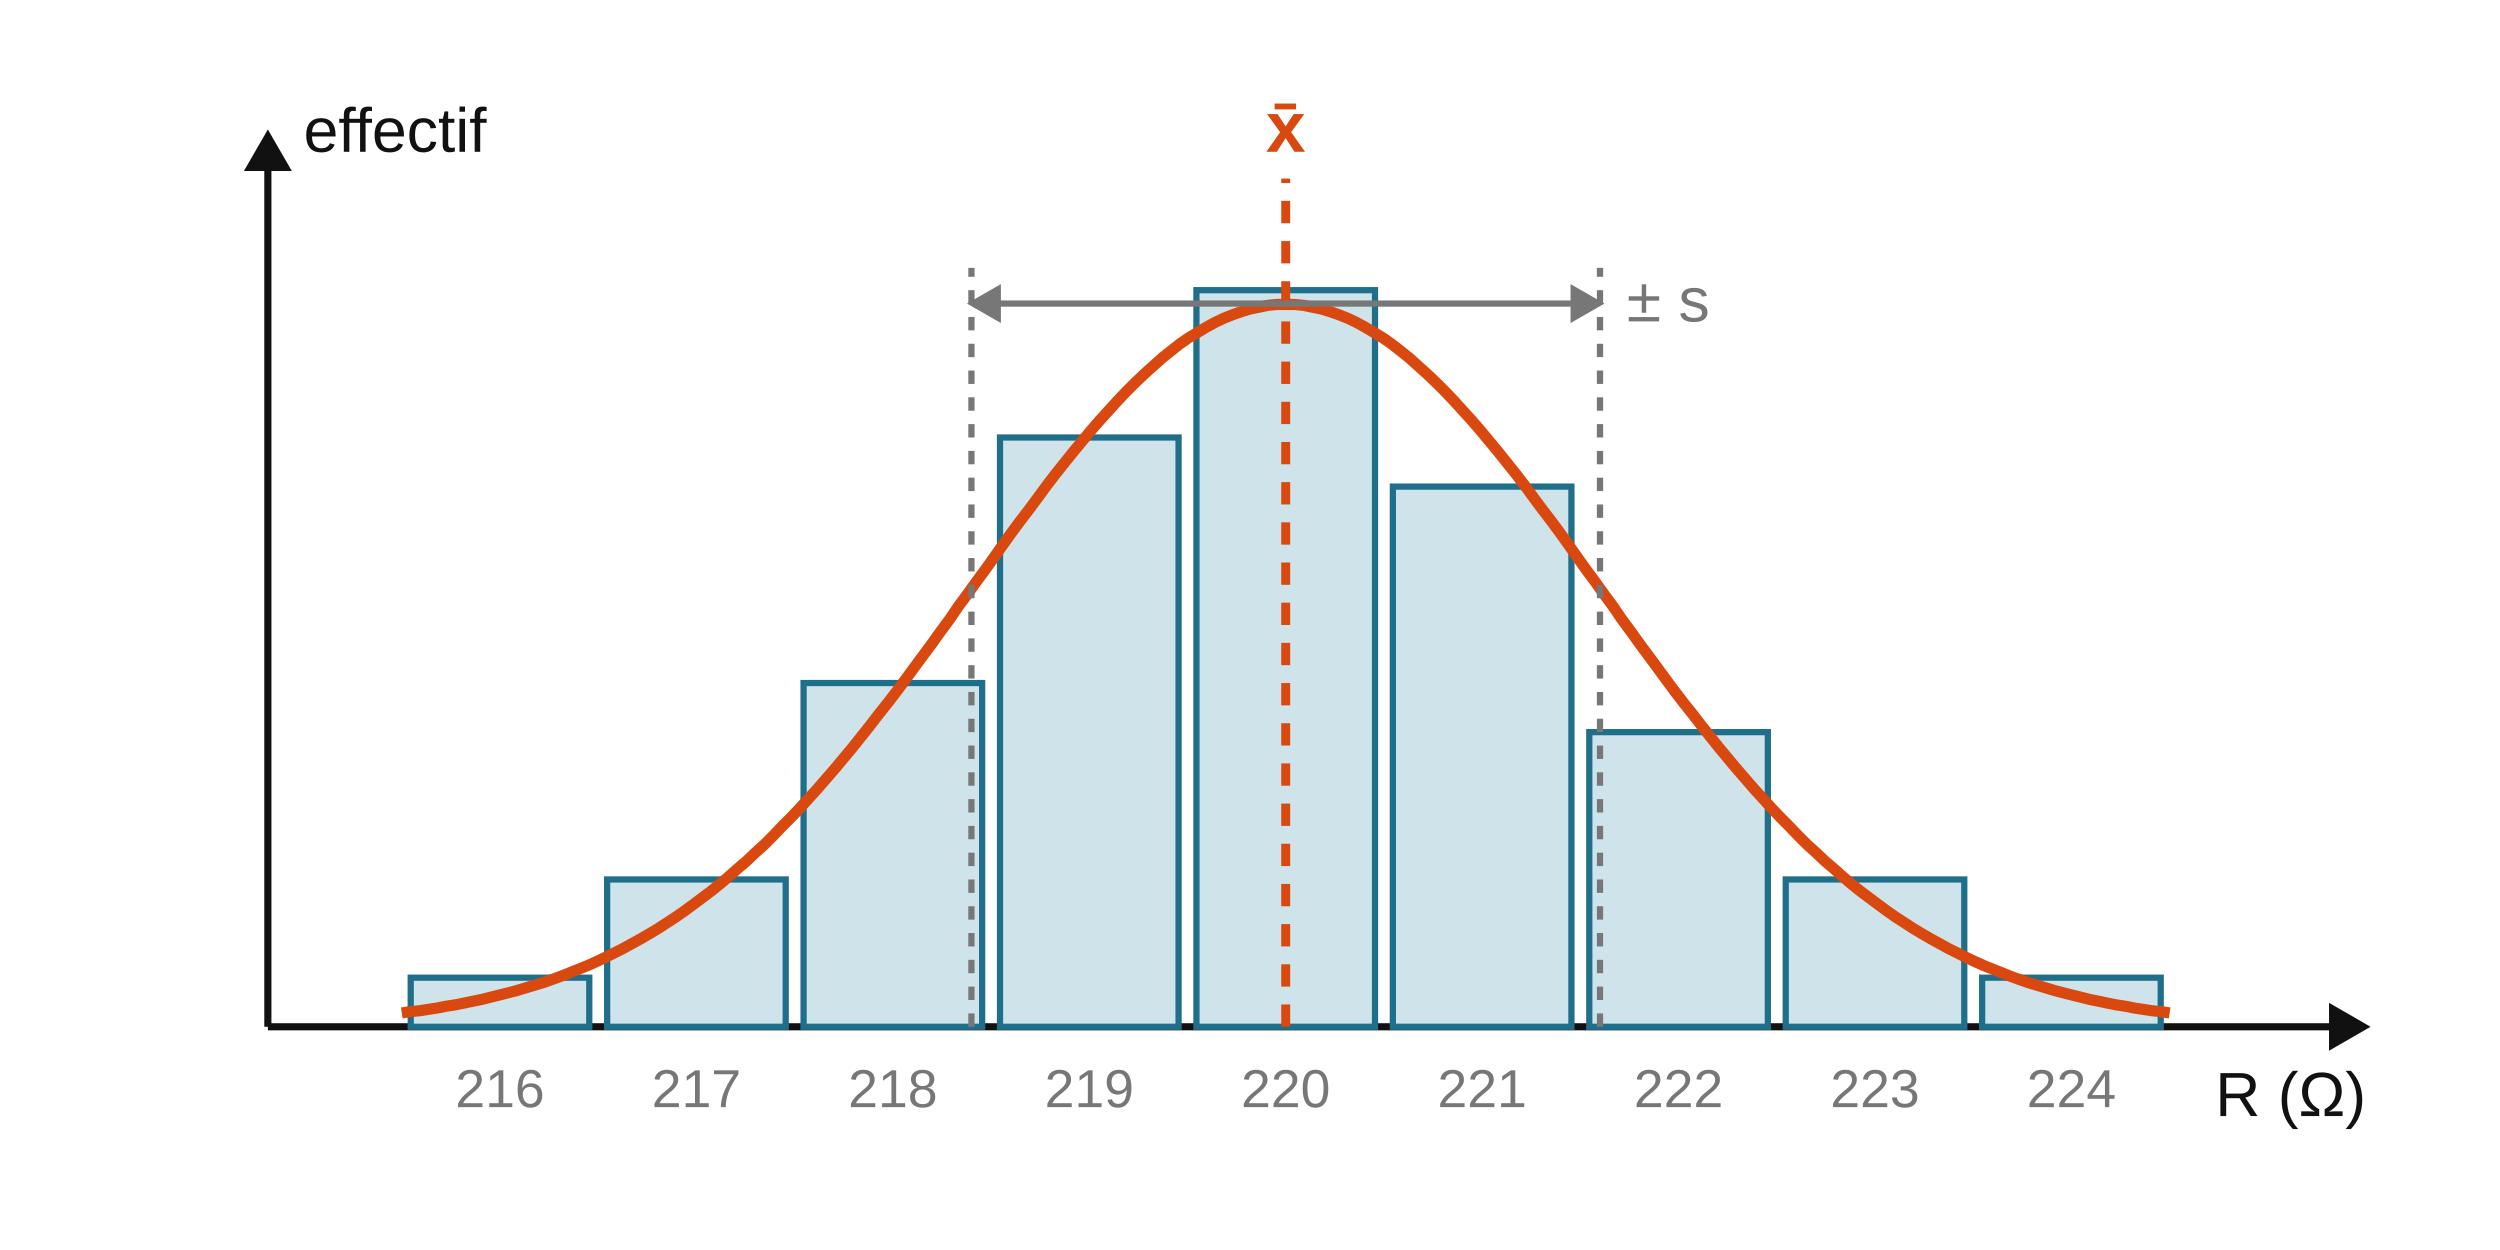
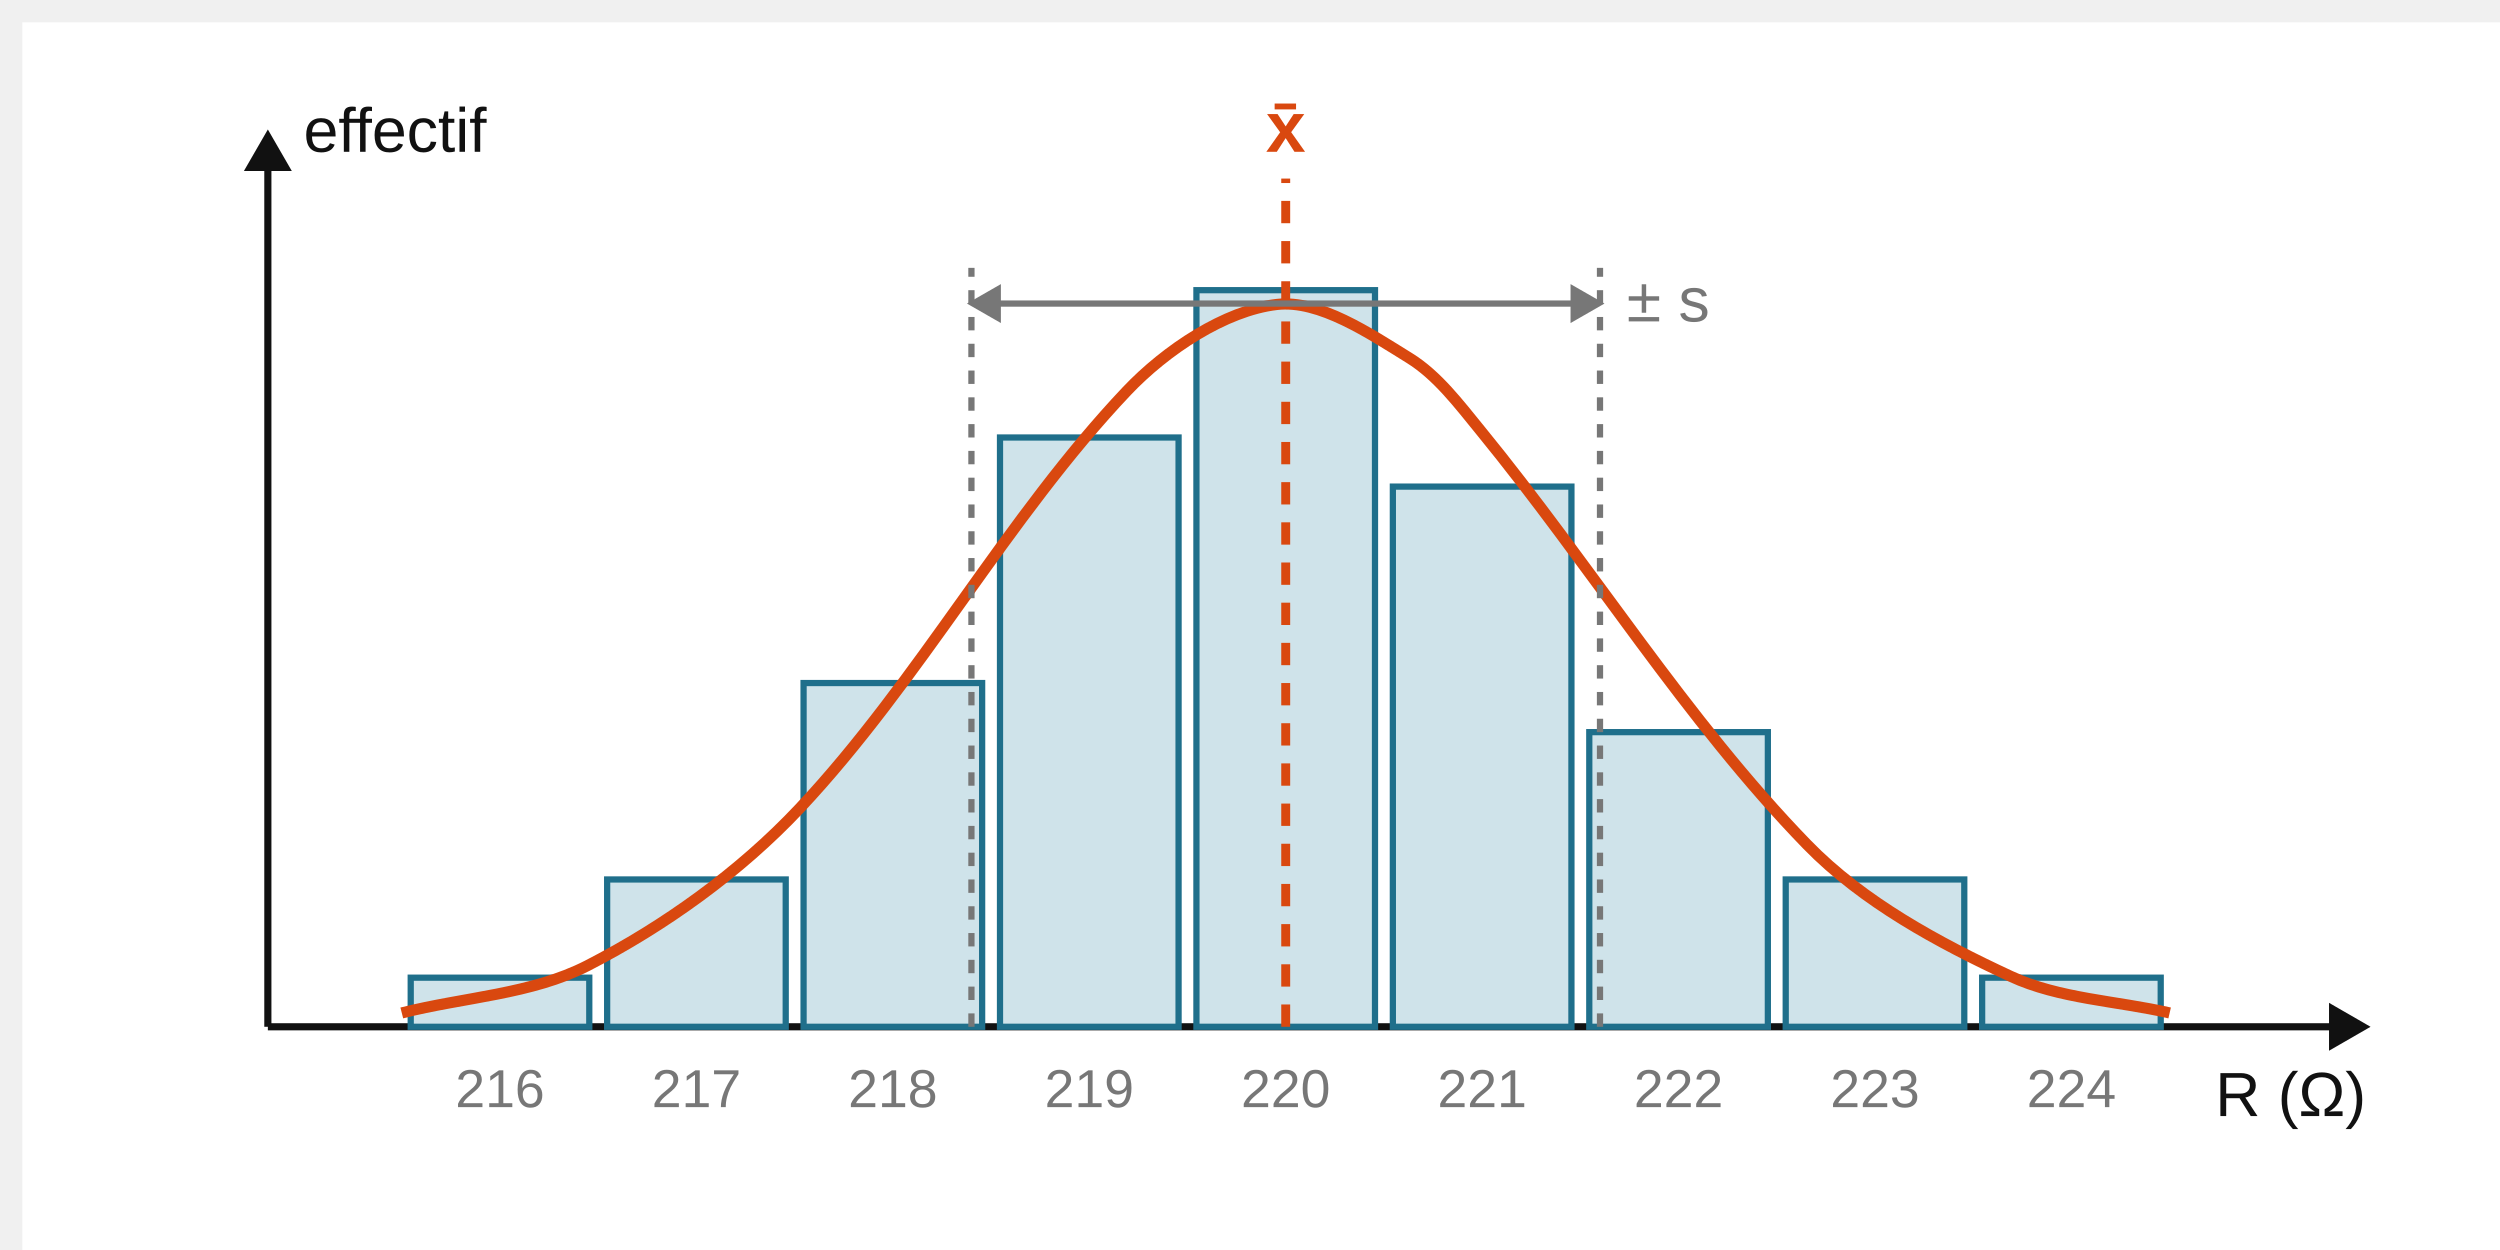
<svg xmlns="http://www.w3.org/2000/svg" viewBox="0 0 560 280" width="560" height="280" font-family="Arial, Helvetica, sans-serif" role="img" aria-label="Histogramme de mesures répétées">
-   <rect id="fond-blanc" x="0" y="0" width="560" height="280" fill="#ffffff" />
+   <rect id="fond-blanc" x="5" y="5" width="560" height="280" fill="#ffffff" />
  <line x1="60.0" y1="230.0" x2="522.8" y2="230.0" stroke="#111" stroke-width="1.6" />
  <polygon points="530.0,230.0 522.2,234.5 522.2,225.5" fill="#111" stroke="#111" stroke-width="1" />
  <line x1="60.0" y1="230.0" x2="60.0" y2="37.2" stroke="#111" stroke-width="1.6" />
  <polygon points="60.0,30.0 64.5,37.8 55.5,37.8" fill="#111" stroke="#111" stroke-width="1" />
  <text x="530.0" y="250.0" font-size="14" text-anchor="end" fill="#111">R (Ω)</text>
  <text x="68.0" y="34.0" font-size="14" text-anchor="start" fill="#111">effectif</text>
  <rect x="92.0" y="219.0" width="40.0" height="11.0" rx="0" fill="#cfe3ea" stroke="#1f6f8b" stroke-width="1.4" />
  <text x="112.0" y="248.0" font-size="12" text-anchor="middle" fill="#777">216</text>
  <rect x="136.0" y="197.0" width="40.0" height="33.0" rx="0" fill="#cfe3ea" stroke="#1f6f8b" stroke-width="1.4" />
  <text x="156.0" y="248.0" font-size="12" text-anchor="middle" fill="#777">217</text>
  <rect x="180.0" y="153.0" width="40.0" height="77.0" rx="0" fill="#cfe3ea" stroke="#1f6f8b" stroke-width="1.4" />
  <text x="200.0" y="248.0" font-size="12" text-anchor="middle" fill="#777">218</text>
  <rect x="224.0" y="98.0" width="40.0" height="132.0" rx="0" fill="#cfe3ea" stroke="#1f6f8b" stroke-width="1.4" />
  <text x="244.0" y="248.0" font-size="12" text-anchor="middle" fill="#777">219</text>
  <rect x="268.0" y="65.0" width="40.0" height="165.0" rx="0" fill="#cfe3ea" stroke="#1f6f8b" stroke-width="1.4" />
  <text x="288.0" y="248.0" font-size="12" text-anchor="middle" fill="#777">220</text>
  <rect x="312.0" y="109.0" width="40.0" height="121.0" rx="0" fill="#cfe3ea" stroke="#1f6f8b" stroke-width="1.4" />
  <text x="332.0" y="248.0" font-size="12" text-anchor="middle" fill="#777">221</text>
  <rect x="356.0" y="164.0" width="40.0" height="66.0" rx="0" fill="#cfe3ea" stroke="#1f6f8b" stroke-width="1.4" />
  <text x="376.0" y="248.0" font-size="12" text-anchor="middle" fill="#777">222</text>
  <rect x="400.0" y="197.0" width="40.0" height="33.0" rx="0" fill="#cfe3ea" stroke="#1f6f8b" stroke-width="1.4" />
  <text x="420.0" y="248.0" font-size="12" text-anchor="middle" fill="#777">223</text>
  <rect x="444.0" y="219.0" width="40.0" height="11.0" rx="0" fill="#cfe3ea" stroke="#1f6f8b" stroke-width="1.4" />
  <text x="464.0" y="248.0" font-size="12" text-anchor="middle" fill="#777">224</text>
-   <polyline points="90.0,226.9 92.0,226.6 94.0,226.4 95.9,226.1 97.9,225.8 99.9,225.4 101.9,225.1 103.9,224.7 105.8,224.3 107.8,223.9 109.8,223.4 111.8,222.9 113.8,222.4 115.7,221.9 117.7,221.3 119.7,220.7 121.7,220.1 123.7,219.4 125.6,218.7 127.6,217.9 129.6,217.1 131.6,216.3 133.6,215.4 135.5,214.5 137.5,213.5 139.5,212.5 141.5,211.4 143.5,210.3 145.4,209.2 147.4,208.0 149.4,206.7 151.4,205.4 153.4,204.0 155.3,202.6 157.3,201.1 159.3,199.6 161.3,198.0 163.3,196.3 165.2,194.6 167.2,192.9 169.2,191.0 171.2,189.2 173.2,187.2 175.1,185.2 177.1,183.2 179.1,181.1 181.1,178.9 183.1,176.7 185.0,174.5 187.0,172.2 189.0,169.8 191.0,167.4 193.0,164.9 194.9,162.5 196.9,159.9 198.9,157.4 200.9,154.8 202.9,152.1 204.8,149.5 206.8,146.8 208.8,144.1 210.8,141.3 212.8,138.6 214.7,135.8 216.7,133.1 218.7,130.3 220.7,127.6 222.7,124.8 224.6,122.1 226.6,119.3 228.6,116.6 230.6,114.0 232.6,111.3 234.5,108.7 236.5,106.1 238.5,103.6 240.5,101.1 242.5,98.7 244.4,96.4 246.4,94.1 248.4,91.9 250.4,89.7 252.4,87.6 254.3,85.7 256.3,83.8 258.3,82.0 260.3,80.2 262.3,78.6 264.2,77.1 266.2,75.7 268.2,74.5 270.2,73.3 272.2,72.2 274.1,71.3 276.1,70.5 278.1,69.8 280.1,69.2 282.1,68.8 284.0,68.4 286.0,68.2 288.0,68.2 290.0,68.2 292.0,68.4 293.9,68.8 295.9,69.2 297.9,69.8 299.9,70.5 301.9,71.3 303.8,72.2 305.8,73.3 307.8,74.5 309.8,75.7 311.8,77.1 313.7,78.6 315.7,80.2 317.7,82.0 319.7,83.8 321.7,85.7 323.6,87.6 325.6,89.7 327.6,91.9 329.6,94.1 331.6,96.4 333.5,98.7 335.5,101.1 337.5,103.6 339.5,106.1 341.5,108.7 343.4,111.3 345.4,114.0 347.4,116.6 349.4,119.3 351.4,122.1 353.3,124.8 355.3,127.6 357.3,130.3 359.3,133.1 361.3,135.8 363.2,138.6 365.2,141.3 367.2,144.1 369.2,146.8 371.2,149.5 373.1,152.1 375.1,154.8 377.1,157.4 379.1,159.9 381.1,162.5 383.0,164.9 385.0,167.4 387.0,169.8 389.0,172.2 391.0,174.5 392.9,176.7 394.9,178.9 396.9,181.1 398.9,183.2 400.9,185.2 402.8,187.2 404.8,189.2 406.8,191.0 408.8,192.9 410.8,194.6 412.7,196.3 414.7,198.0 416.7,199.6 418.7,201.1 420.7,202.6 422.6,204.0 424.6,205.4 426.6,206.7 428.6,208.0 430.6,209.2 432.5,210.3 434.5,211.4 436.5,212.5 438.5,213.5 440.5,214.5 442.4,215.4 444.4,216.3 446.4,217.1 448.4,217.9 450.4,218.7 452.3,219.4 454.3,220.1 456.3,220.7 458.3,221.3 460.3,221.9 462.2,222.4 464.2,222.9 466.2,223.4 468.2,223.9 470.2,224.3 472.1,224.7 474.1,225.1 476.1,225.4 478.1,225.8 480.1,226.1 482.0,226.4 484.0,226.6 486.0,226.9" fill="none" stroke="#d9480f" stroke-width="2.5" stroke-linejoin="round" />
+   <path d="M90,226.9 C103.87,223.37 119.11,222.72 131.6,216.3 C148.81,207.46 165.72,195.35 179.1,181.1 C205.99,152.45 225.54,115.97 252.4,87.6 C261.17,78.34 274.44,69.55 286,68.2 C295.54,67.08 306.8,74.7 315.7,80.2 C322,84.1 326.82,90.55 331.6,96.4 C356.52,126.88 377.67,161.27 404.8,189.2 C417.27,202.03 434.22,211.19 450.4,218.7 C461.28,223.75 474.13,224.17 486,226.9" fill="none" stroke="#d9480f" stroke-width="2.5" stroke-linejoin="round" data-curve="90,226.9 131.6,216.3 179.1,181.1 252.4,87.6 286,68.2 315.7,80.2 331.6,96.4 404.8,189.2 450.4,218.7 486,226.9" />
  <line x1="288.0" y1="230.0" x2="288.0" y2="40.0" stroke="#d9480f" stroke-width="2" stroke-dasharray="5 4" />
  <text x="288.0" y="34.0" font-size="16" text-anchor="middle" fill="#d9480f" font-weight="bold">x̄</text>
  <line x1="217.6" y1="230.0" x2="217.6" y2="60.0" stroke="#777" stroke-width="1.4" stroke-dasharray="3 3" />
  <line x1="358.4" y1="230.0" x2="358.4" y2="60.0" stroke="#777" stroke-width="1.4" stroke-dasharray="3 3" />
  <line x1="223.2" y1="68.0" x2="352.8" y2="68.0" stroke="#777" stroke-width="1.4" />
  <polygon points="358.4,68.0 352.3,71.5 352.3,64.5" fill="#777" stroke="#777" stroke-width="1" />
  <polygon points="217.6,68.0 223.7,64.5 223.7,71.5" fill="#777" stroke="#777" stroke-width="1" />
  <text x="364.4" y="72.0" font-size="14" text-anchor="start" fill="#777">± s</text>
</svg>
